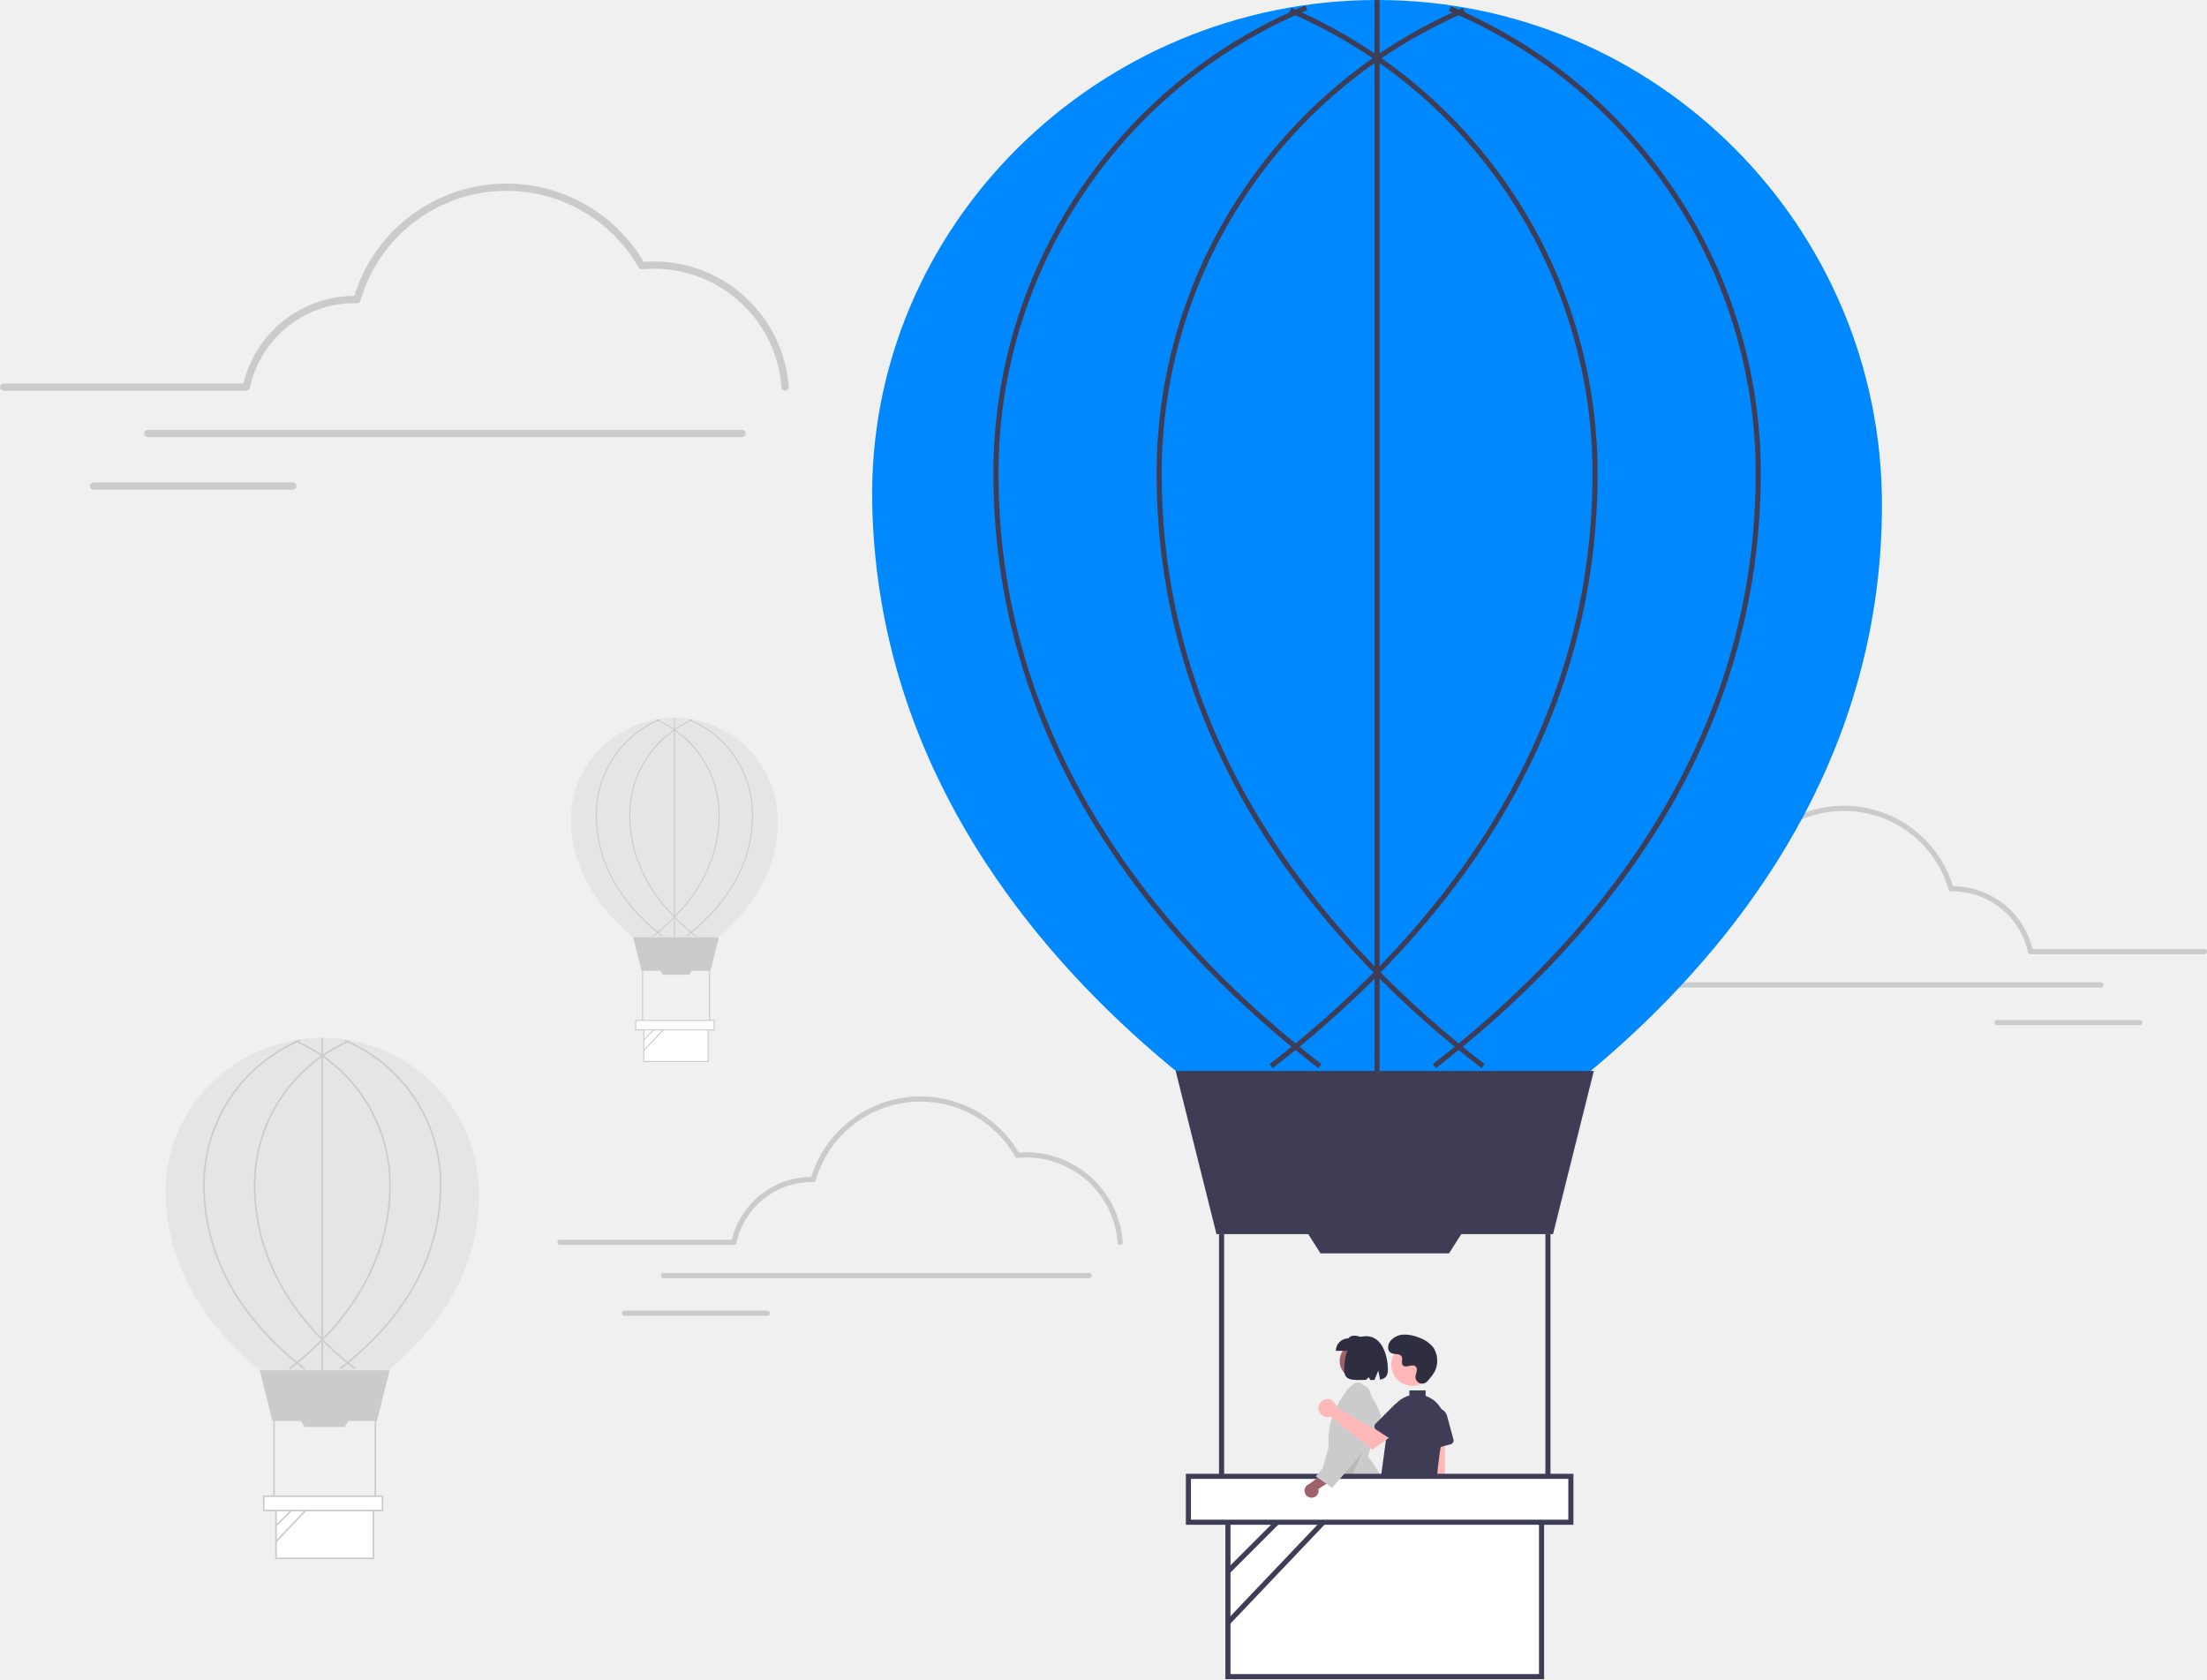
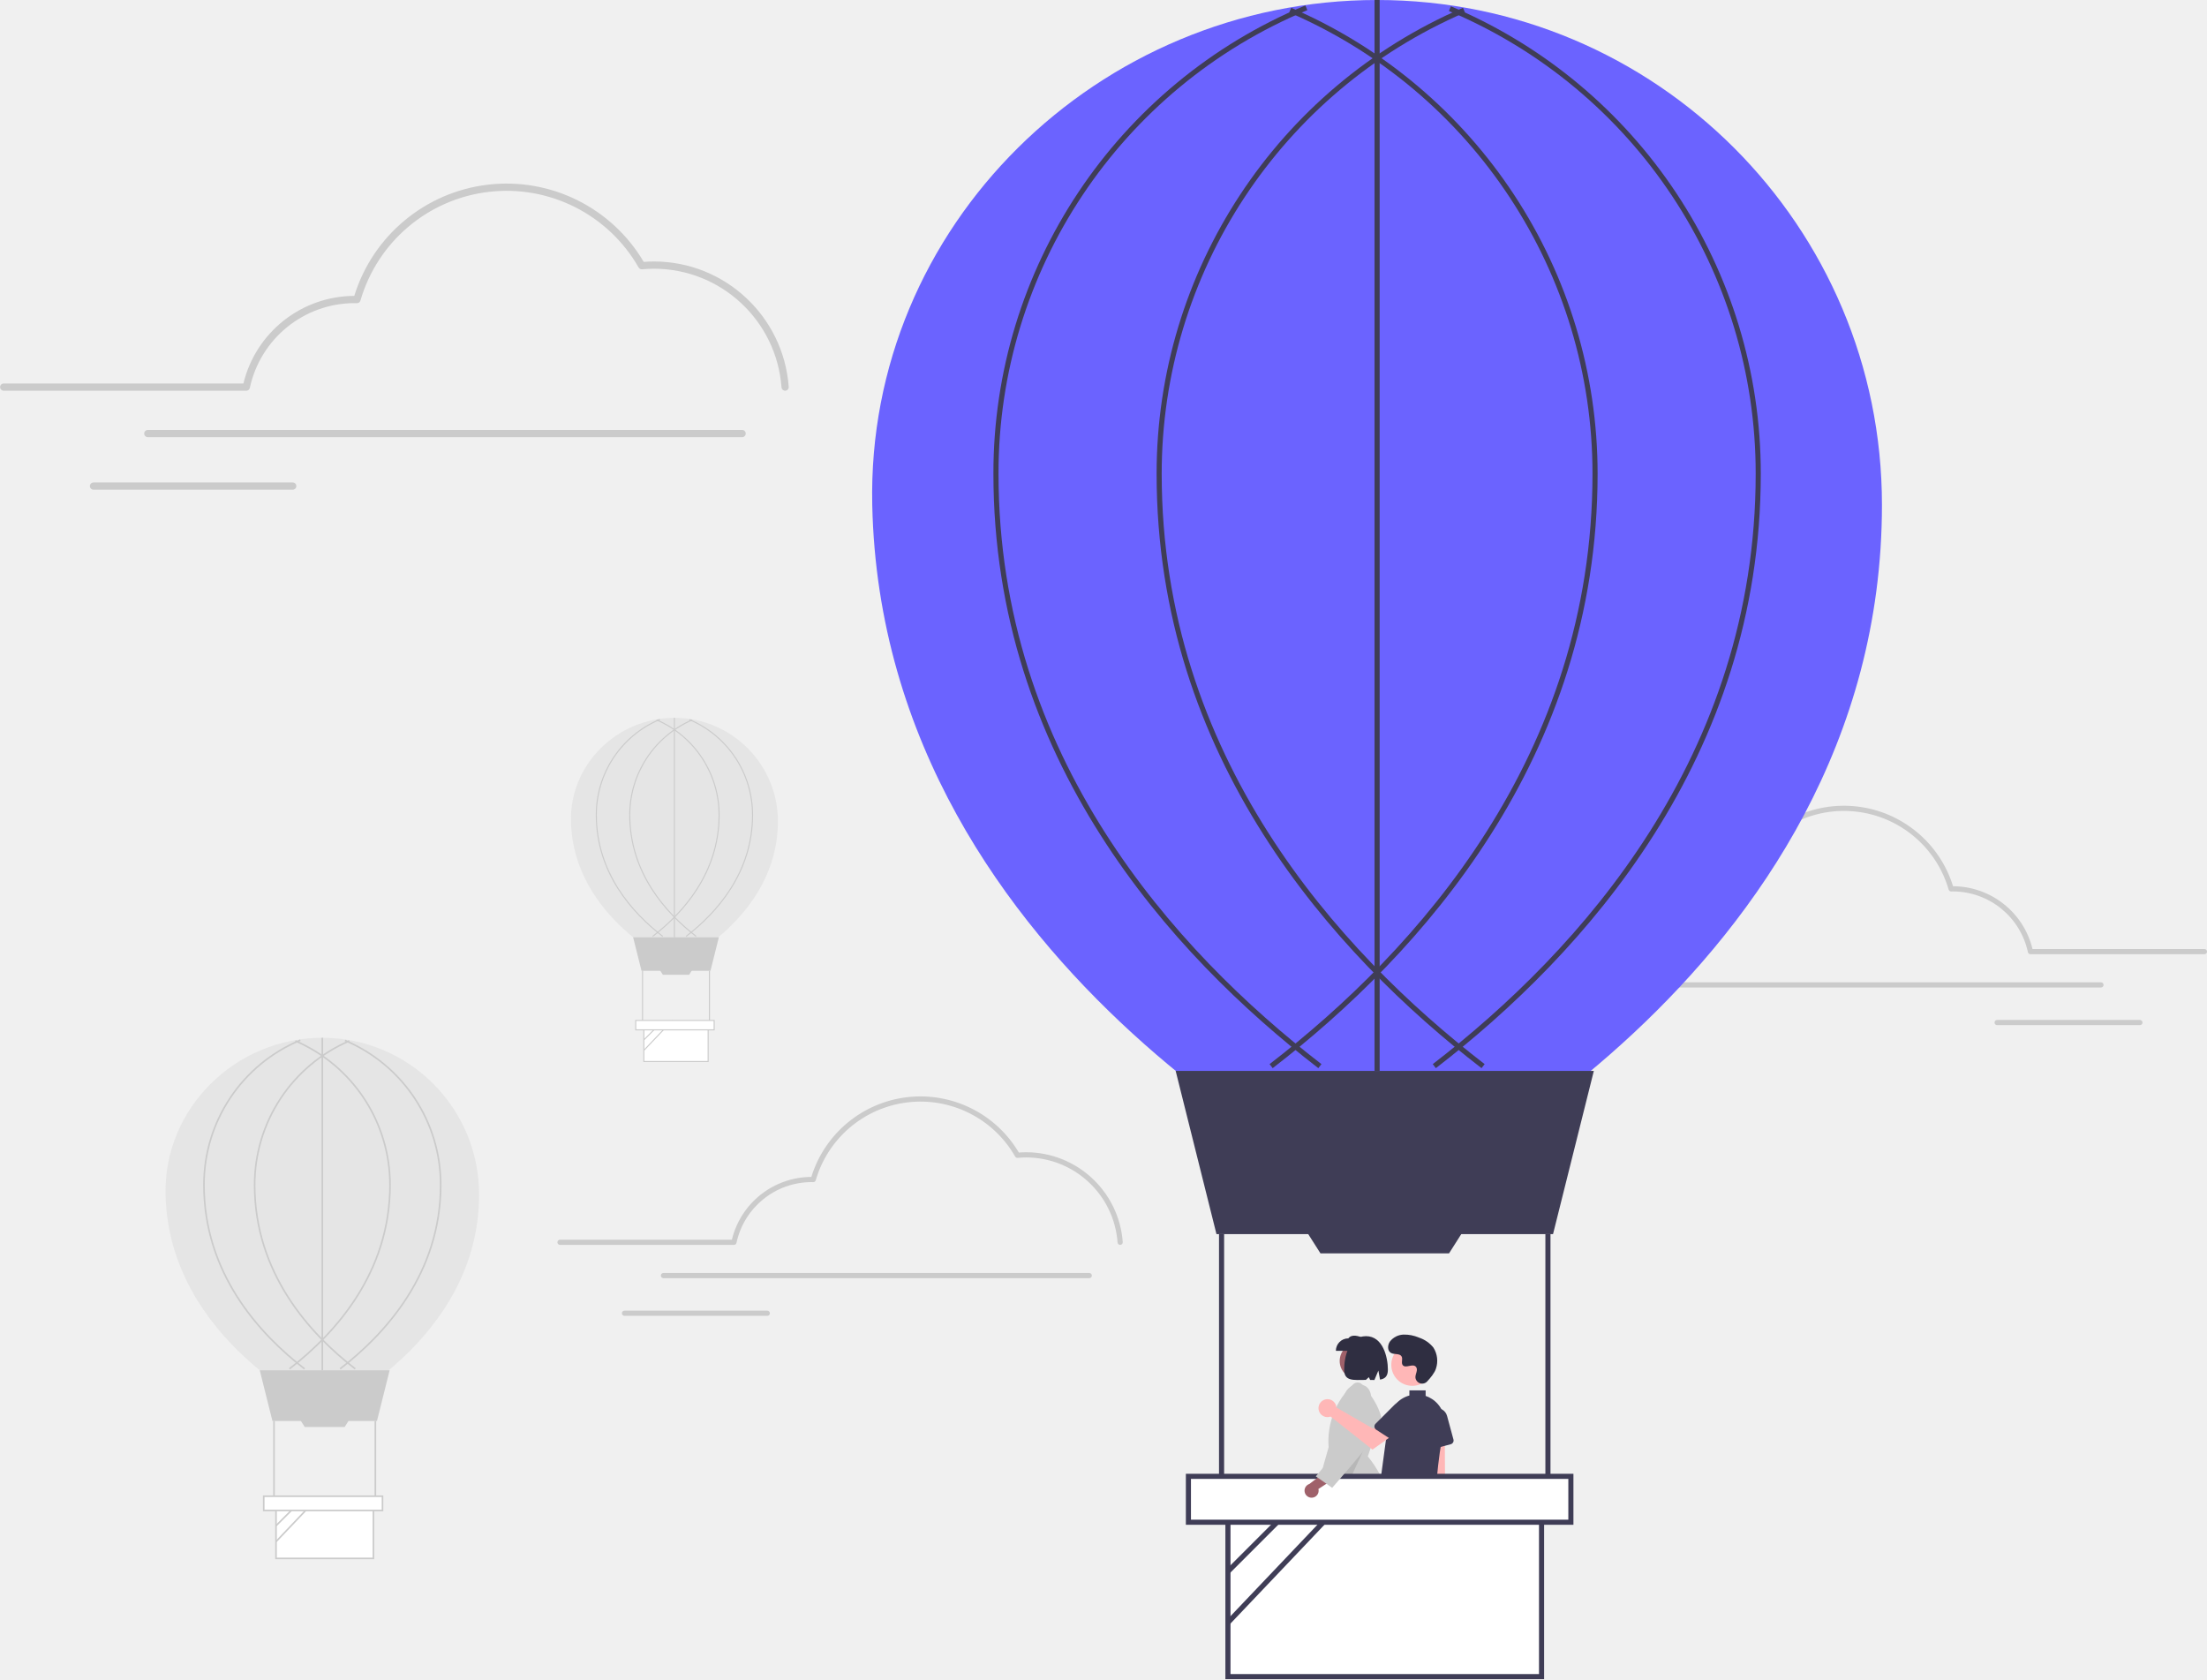
<svg xmlns="http://www.w3.org/2000/svg" data-name="Layer 1" width="865.573" height="658.549" viewBox="0 0 865.573 658.549">
  <path d="M475.131,273.96a1.421,1.421,0,0,1-1.416-1.321,50.211,50.211,0,0,0-49.941-46.526c-1.515,0-3.106.077-4.729.229A1.42,1.42,0,0,1,417.68,225.633a59.662,59.662,0,0,0-109.105,12.976,1.414,1.414,0,0,1-1.397,1.025l-.378-.011c-.197-.007-.393-.014-.591-.014a42.078,42.078,0,0,0-41.004,33.223,1.421,1.421,0,0,1-1.39,1.128H168.634a1.421,1.421,0,0,1,0-2.841H262.678a44.945,44.945,0,0,1,43.482-34.351,62.503,62.503,0,0,1,113.527-13.333c1.397-.109,2.768-.164,4.087-.164a53.062,53.062,0,0,1,52.775,49.169,1.421,1.421,0,0,1-1.318,1.517C475.198,273.959,475.164,273.96,475.131,273.96Z" transform="translate(-167.2136 -120.7253)" fill="#cbcbcb" />
  <path d="M458.227,292.176H225.228a1.421,1.421,0,1,1,0-2.841H458.227a1.421,1.421,0,1,1,0,2.841Z" transform="translate(-167.2136 -120.7253)" fill="#cbcbcb" />
  <path d="M282.057,312.777H203.917a1.421,1.421,0,1,1,0-2.841h78.14a1.421,1.421,0,0,1,0,2.841Z" transform="translate(-167.2136 -120.7253)" fill="#cbcbcb" />
  <path d="M355.114,589.211c0,57.76-60.554,85.397-60.554,85.397s-61.176-27.638-62.418-85.397c-.73-33.95,27.528-61.486,61.486-61.486A61.486,61.486,0,0,1,355.114,589.211Z" transform="translate(-167.2136 -120.7253)" fill="#e5e5e5" />
  <polygon points="147.842 557.299 106.851 557.299 101.882 537.425 152.81 537.425 147.842 557.299" fill="#cbcbcb" />
  <rect x="108.248" y="591.288" width="38.196" height="19.905" fill="#fff" />
  <path d="M313.968,732.228h-38.817v-20.526h38.817Zm-38.196-.621h37.575V712.323H275.772Z" transform="translate(-167.2136 -120.7253)" fill="#cbcbcb" />
  <polygon points="135.176 559.643 119.517 559.643 117.72 556.819 136.973 556.819 135.176 559.643" fill="#cbcbcb" />
  <rect x="107.161" y="557.299" width="0.621" height="30.432" fill="#cbcbcb" />
  <rect x="146.91" y="557.299" width="0.621" height="30.432" fill="#cbcbcb" />
  <path d="M300.785,657.814l-.379-.492c17.942-13.836,39.33-37.54,39.33-71.89a61.092,61.092,0,0,0-37.363-56.368l.242-.572a61.712,61.712,0,0,1,37.742,56.94C340.357,620.034,318.838,643.892,300.785,657.814Z" transform="translate(-167.2136 -120.7253)" fill="#cbcbcb" />
  <path d="M280.911,657.814l-.379-.492c17.942-13.836,39.33-37.54,39.33-71.89A61.164,61.164,0,0,0,282.924,529.245l.246-.57A61.784,61.784,0,0,1,320.483,585.432C320.483,620.034,298.963,643.892,280.911,657.814Z" transform="translate(-167.2136 -120.7253)" fill="#cbcbcb" />
  <path d="M306.345,657.814c-18.053-13.921-39.572-37.78-39.572-72.382a61.784,61.784,0,0,1,37.313-56.757l.246.57a61.164,61.164,0,0,0-36.938,56.186c0,34.35,21.388,58.054,39.33,71.89Z" transform="translate(-167.2136 -120.7253)" fill="#cbcbcb" />
  <path d="M286.471,657.814c-18.053-13.921-39.572-37.779-39.572-72.382a61.669,61.669,0,0,1,37.995-57.046l.239.573a61.049,61.049,0,0,0-37.613,56.473c0,34.35,21.388,58.054,39.33,71.89Z" transform="translate(-167.2136 -120.7253)" fill="#cbcbcb" />
  <rect x="126.104" y="407" width="0.621" height="130.425" fill="#cbcbcb" />
  <line x1="108.248" y1="598.383" x2="119.637" y2="586.994" fill="#fff" />
  <rect x="273.103" y="713.103" width="16.106" height="0.621" transform="translate(-589.3246 287.0362) rotate(-45)" fill="#cbcbcb" />
  <line x1="108.248" y1="604.603" x2="125.18" y2="586.8" fill="#fff" />
  <rect x="271.643" y="716.117" width="24.569" height="0.621" transform="translate(-598.1279 307.8066) rotate(-46.44446)" fill="#cbcbcb" />
  <rect x="103.435" y="586.8" width="46.58" height="5.59" fill="#fff" />
  <path d="M317.539,713.426H270.338v-6.211h47.201Zm-46.58-.621H316.918V707.836H270.959Z" transform="translate(-167.2136 -120.7253)" fill="#cbcbcb" />
  <path d="M472.304,442.831c0,38.124-39.969,56.366-39.969,56.366s-40.379-18.242-41.198-56.366c-.482-22.408,18.17-40.583,40.583-40.583A40.583,40.583,0,0,1,472.304,442.831Z" transform="translate(-167.2136 -120.7253)" fill="#e5e5e5" />
  <polygon points="278.65 380.726 251.594 380.726 248.315 367.608 281.93 367.608 278.65 380.726" fill="#cbcbcb" />
  <rect x="252.517" y="403.16" width="25.211" height="13.138" fill="#fff" />
  <path d="M445.146,537.228H419.525v-13.548H445.146Zm-25.211-.41h24.801V524.09h-24.801Z" transform="translate(-167.2136 -120.7253)" fill="#cbcbcb" />
  <polygon points="270.29 382.273 259.954 382.273 258.768 380.409 271.476 380.409 270.29 382.273" fill="#cbcbcb" />
  <rect x="251.799" y="380.726" width="0.41" height="20.087" fill="#cbcbcb" />
  <rect x="278.035" y="380.726" width="0.41" height="20.087" fill="#cbcbcb" />
  <path d="M436.445,488.111l-.25-.325c11.843-9.133,25.96-24.778,25.96-47.451a40.323,40.323,0,0,0-24.661-37.205l.16-.378a40.732,40.732,0,0,1,24.912,37.583C462.564,463.175,448.36,478.923,436.445,488.111Z" transform="translate(-167.2136 -120.7253)" fill="#cbcbcb" />
  <path d="M423.327,488.112l-.25-.325c11.843-9.133,25.96-24.778,25.96-47.451a40.371,40.371,0,0,0-24.381-37.085l.163-.376a40.78,40.78,0,0,1,24.628,37.462C449.446,463.175,435.242,478.923,423.327,488.112Z" transform="translate(-167.2136 -120.7253)" fill="#cbcbcb" />
  <path d="M440.115,488.111c-11.915-9.189-26.119-24.936-26.119-47.775A40.78,40.78,0,0,1,438.624,402.874l.163.376a40.371,40.371,0,0,0-24.381,37.086c0,22.672,14.117,38.318,25.96,47.451Z" transform="translate(-167.2136 -120.7253)" fill="#cbcbcb" />
  <path d="M426.997,488.111c-11.916-9.189-26.119-24.936-26.119-47.775a40.704,40.704,0,0,1,25.078-37.653l.158.378a40.295,40.295,0,0,0-24.826,37.275c0,22.673,14.117,38.318,25.96,47.451Z" transform="translate(-167.2136 -120.7253)" fill="#cbcbcb" />
  <rect x="264.302" y="281.522" width="0.41" height="86.086" fill="#cbcbcb" />
  <line x1="252.517" y1="407.843" x2="260.034" y2="400.326" fill="#fff" />
  <rect x="418.174" y="524.605" width="10.631" height="0.41" transform="translate(-414.2732 332.4398) rotate(-45)" fill="#cbcbcb" />
  <line x1="252.517" y1="411.949" x2="263.692" y2="400.198" fill="#fff" />
  <rect x="417.21" y="526.594" width="16.217" height="0.41" transform="translate(-416.7387 351.3098) rotate(-46.44446)" fill="#cbcbcb" />
  <rect x="249.34" y="400.198" width="30.745" height="3.689" fill="#fff" />
  <path d="M447.503,524.818h-31.155v-4.099h31.155Zm-30.745-.41h30.335v-3.279H416.758Z" transform="translate(-167.2136 -120.7253)" fill="#cbcbcb" />
  <path d="M812.075,494.953a1.018,1.018,0,0,0,1.015-.947,35.991,35.991,0,0,1,35.797-33.349c1.086,0,2.226.055,3.39.164a1.018,1.018,0,0,0,.979-.508,42.765,42.765,0,0,1,78.205,9.301,1.014,1.014,0,0,0,1.001.735l.271-.008c.141-.005.282-.01.424-.01a30.161,30.161,0,0,1,29.391,23.814,1.018,1.018,0,0,0,.996.808h68.224a1.018,1.018,0,1,0,0-2.037H964.359a32.216,32.216,0,0,0-31.168-24.622,44.801,44.801,0,0,0-81.375-9.557c-1.002-.078-1.984-.117-2.929-.117a38.034,38.034,0,0,0-37.829,35.243,1.018,1.018,0,0,0,.945,1.087C812.027,494.952,812.051,494.953,812.075,494.953Z" transform="translate(-167.2136 -120.7253)" fill="#cbcbcb" />
  <path d="M824.192,508.01H991.202a1.018,1.018,0,1,0,0-2.037H824.192a1.018,1.018,0,0,0,0,2.037Z" transform="translate(-167.2136 -120.7253)" fill="#cbcbcb" />
  <path d="M950.468,522.777h56.01a1.018,1.018,0,0,0,0-2.037H950.468a1.018,1.018,0,1,0,0,2.037Z" transform="translate(-167.2136 -120.7253)" fill="#cbcbcb" />
  <polygon points="522.992 647.768 519.639 647.768 518.044 634.839 522.992 634.839 522.992 647.768" fill="#9f616a" />
  <path d="M691.06,771.743H680.251v-.137a4.212,4.212,0,0,1,4.207-4.207h6.602Z" transform="translate(-167.2136 -120.7253)" fill="#2f2e41" />
  <polygon points="566.219 641.416 563.345 643.143 555.319 632.881 559.56 630.333 566.219 641.416" fill="#9f616a" />
  <path d="M726.574,770.053l-.07-.117a4.212,4.212,0,0,1,1.439-5.773l5.659-3.4,2.237,3.723Z" transform="translate(-167.2136 -120.7253)" fill="#2f2e41" />
  <path d="M691.077,765.825l-.058-0a45.014,45.014,0,0,1-4.88-.281c-.618-.061-1.288-.127-2.095-.193l-.028-.005c-.551-.164-.566-5.329-.333-23.011.12-9.056.255-19.321.094-25.858l-.002-.064.049-.042a24.575,24.575,0,0,1,21.623-5.49l.059.012.031.052c3.295,5.574,8.269,13.604,13.079,21.369,11.043,17.825,14.201,23.068,13.855,23.463l-.042.032c-.754.377-1.32.667-1.802.914a59.406,59.406,0,0,1-5.863,2.645l-.089.036-.065-.071c-11.205-12.278-20.529-25.993-26.297-38.672-.674,4.328-1.492,9.981-2.356,15.952-2.485,17.173-4.165,28.481-4.841,29.169Z" transform="translate(-167.2136 -120.7253)" fill="#2f2e41" />
  <path d="M694.096,717.798a58.692,58.692,0,0,1,19.626,3.286,44.673,44.673,0,0,0-10.015-29.125l-.049-.059.025-.073c1.76-5.086,3.579-10.342,5.205-15.573l-.025-.088c-1.14-4.053-3.587-8.149-7.481-12.522a2.396,2.396,0,0,0-3.271-.166,30.476,30.476,0,0,0-9.821,24.81l.003.026-.008.025c-3.049,10.33-4.156,15.635-5.132,20.316-.712,3.415-1.329,6.372-2.567,10.596A63.622,63.622,0,0,1,694.096,717.798Z" transform="translate(-167.2136 -120.7253)" fill="#cbcbcb" />
  <polygon points="536.719 564.419 526.8 586.013 521.133 580.277 536.719 564.419" opacity="0.1" />
  <circle cx="532.478" cy="533.759" r="7.057" fill="#9f616a" />
  <path d="M691.135,650.498h11.206V645.614c-2.459-.977-4.866-1.808-6.321,0a4.884,4.884,0,0,0-4.884,4.884Z" transform="translate(-167.2136 -120.7253)" fill="#2f2e41" />
  <path d="M702.961,644.752c6.699,0,8.574,8.397,8.574,13.134,0,2.642-1.195,3.587-3.072,3.906l-.663-3.536-1.553,3.688c-.527.003-1.081-.008-1.656-.018l-.527-1.084-1.174,1.065c-4.702.007-8.503.692-8.503-4.021C694.387,653.149,696.032,644.752,702.961,644.752Z" transform="translate(-167.2136 -120.7253)" fill="#2f2e41" />
-   <path d="M905.304,318.725c0,186-195,275-195,275s-197-89-201-275c-2.351-109.327,88.648-198,198-198S905.304,209.373,905.304,318.725Z" transform="translate(-167.2136 -120.7253)" fill="#0088ff" />
+   <path d="M905.304,318.725c0,186-195,275-195,275s-197-89-201-275c-2.351-109.327,88.648-198,198-198S905.304,209.373,905.304,318.725Z" transform="translate(-167.2136 -120.7253)" fill="#6B63FF" />
  <polygon points="547.274 646.307 543.163 646.307 541.208 630.453 547.274 630.453 547.274 646.307" fill="#ffb7b7" />
  <path d="M540.227,645.132h7.927a0,0,0,0,1,0,0v4.991a0,0,0,0,1,0,0h-12.918a0,0,0,0,1,0,0v0A4.991,4.991,0,0,1,540.227,645.132Z" fill="#2f2e41" />
  <polygon points="562.696 646.307 558.586 646.307 556.63 630.453 562.697 630.453 562.696 646.307" fill="#ffb7b7" />
  <path d="M555.65,645.132h7.927a0,0,0,0,1,0,0v4.991a0,0,0,0,1,0,0h-12.918a0,0,0,0,1,0,0v0A4.991,4.991,0,0,1,555.65,645.132Z" fill="#2f2e41" />
  <path d="M729.407,719.814a3.602,3.602,0,0,1-.691-5.479l-2.706-38.407,7.796.756.214,37.612a3.621,3.621,0,0,1-4.612,5.518Z" transform="translate(-167.2136 -120.7253)" fill="#ffb7b7" />
  <path d="M714.293,759.045l-4.525-.216a1.508,1.508,0,0,1-1.437-1.496l-.316-45.783a1.509,1.509,0,0,1,1.725-1.504l18.102,2.628a1.5,1.5,0,0,1,1.292,1.482l2.328,42.422a1.509,1.509,0,0,1-1.509,1.52h-4.878a1.502,1.502,0,0,1-1.49-1.274s-3.685-31.821-4.191-31.802c-.509.009-3.533,32.695-3.533,32.695a1.514,1.514,0,0,1-1.498,1.33Q714.329,759.047,714.293,759.045Z" transform="translate(-167.2136 -120.7253)" fill="#2f2e41" />
  <path d="M727.774,688.833a1.503,1.503,0,0,1-.623-1.14l-.571-10.352a4.157,4.157,0,0,1,8.162-1.317l2.509,9.255a1.51,1.51,0,0,1-1.061,1.851l-7.138,1.935A1.503,1.503,0,0,1,727.774,688.833Z" transform="translate(-167.2136 -120.7253)" fill="#3f3d56" />
  <circle cx="553.893" cy="535.271" r="8.234" fill="#ffb7b7" />
  <path d="M726.934,662.511a2.66,2.66,0,0,1-4.589-1.478,2.701,2.701,0,0,1,.003-.522c.103-.99.675-1.889.538-2.935a1.539,1.539,0,0,0-.282-.72c-1.224-1.639-4.098.733-5.253-.751-.708-.91.124-2.343-.419-3.36-.717-1.342-2.843-.68-4.175-1.415-1.483-.818-1.394-3.093-.418-4.477a7.042,7.042,0,0,1,5.339-2.718,14.32,14.32,0,0,1,6.032,1.177,12.055,12.055,0,0,1,5.7,3.952,9.648,9.648,0,0,1,.975,8.215C729.887,659.143,728.188,661.175,726.934,662.511Z" transform="translate(-167.2136 -120.7253)" fill="#2f2e41" />
  <path d="M729.326,669.731q-.215-.154-.438-.303a10.849,10.849,0,0,0-2.547-1.249v-2.164h-6.37v2.007a11.171,11.171,0,0,0-8.101,9.282L707.533,709.508a1.501,1.501,0,0,0,.312,1.14,1.482,1.482,0,0,0,1.024.561,22.773,22.773,0,0,1,8.609,2.949,12.782,12.782,0,0,0,6.271,1.601,15.117,15.117,0,0,0,5.105-.909,1.497,1.497,0,0,0,.978-1.343c.156-3.466,1.07-21.304,3.729-32.185A11.123,11.123,0,0,0,729.326,669.731Z" transform="translate(-167.2136 -120.7253)" fill="#3f3d56" />
  <polygon points="609.091 484 477.091 484 461.091 420 625.091 420 609.091 484" fill="#3f3d56" />
  <rect x="481.591" y="593.451" width="123" height="64.099" fill="#fff" />
  <path d="M772.804,779.275h-125V713.176h125Zm-123-2h121V715.176h-121Z" transform="translate(-167.2136 -120.7253)" fill="#3f3d56" />
  <polygon points="568.304 491.547 517.878 491.547 512.091 482.453 574.091 482.453 568.304 491.547" fill="#3f3d56" />
  <rect x="478.091" y="484" width="2" height="98" fill="#3f3d56" />
  <rect x="606.091" y="484" width="2" height="98" fill="#3f3d56" />
  <path d="M730.352,539.641l-1.221-1.584C786.909,493.501,855.783,417.169,855.783,306.554A196.73,196.73,0,0,0,735.464,125.035l.779-1.842A198.726,198.726,0,0,1,857.783,306.554C857.783,417.982,788.485,494.811,730.352,539.641Z" transform="translate(-167.2136 -120.7253)" fill="#3f3d56" />
  <path d="M666.351,539.642l-1.221-1.584C722.908,493.502,791.783,417.17,791.783,306.554a196.962,196.962,0,0,0-118.949-180.934l.793-1.836A198.961,198.961,0,0,1,793.783,306.554C793.783,417.982,724.485,494.812,666.351,539.642Z" transform="translate(-167.2136 -120.7253)" fill="#3f3d56" />
  <path d="M748.257,539.641C690.124,494.811,620.826,417.982,620.826,306.554a198.96,198.96,0,0,1,120.158-182.77l.793,1.836A196.962,196.962,0,0,0,622.826,306.554c0,110.615,68.874,186.947,126.653,231.503Z" transform="translate(-167.2136 -120.7253)" fill="#3f3d56" />
  <path d="M684.257,539.641C626.124,494.811,556.826,417.983,556.826,306.554a198.588,198.588,0,0,1,122.352-183.702l.771,1.846A196.593,196.593,0,0,0,558.826,306.554c0,110.616,68.875,186.948,126.653,231.503Z" transform="translate(-167.2136 -120.7253)" fill="#3f3d56" />
  <rect x="539.091" width="2" height="420" fill="#3f3d56" />
  <line x1="481.591" y1="616.299" x2="518.265" y2="579.625" fill="#fff" />
  <rect x="641.209" y="717.688" width="51.865" height="2" transform="translate(-480.0012 561.5136) rotate(-45)" fill="#3f3d56" />
  <line x1="481.591" y1="636.331" x2="536.114" y2="579" fill="#fff" />
  <rect x="636.507" y="727.391" width="79.118" height="2" transform="translate(-484.8654 595.7121) rotate(-46.44446)" fill="#3f3d56" />
  <rect x="466.091" y="579" width="150" height="18" fill="#fff" />
  <path d="M784.304,718.725h-152v-20h152Zm-150-2h148v-16h-148Z" transform="translate(-167.2136 -120.7253)" fill="#3f3d56" />
  <path d="M681.819,708.097a2.749,2.749,0,0,0,2.476-3.412l8.173-5.355-4.661-2.014-7.046,5.394a2.764,2.764,0,0,0,1.059,5.387Z" transform="translate(-167.2136 -120.7253)" fill="#9f616a" />
  <path d="M689.683,704.24l-.103-.073c-1.945-1.432-4.104-2.912-6.193-4.344l-.125-.086.099-.116c4.457-5.215,8.919-10.662,13.235-15.931l-.008-.019.041-.021.017-.021.009.008.026-.013-.118.009-1.33-10.432a6.687,6.687,0,0,1,.143-7.165,5.675,5.675,0,0,1,7.384-1.686,4.845,4.845,0,0,1,2.128,3.618,4.37,4.37,0,0,1-1.158,3.578,150.475,150.475,0,0,1,.608,15.228l0.0.048-.03.039c-4.601,5.845-9.655,11.659-14.542,17.282Z" transform="translate(-167.2136 -120.7253)" fill="#cbcbcb" />
  <path d="M691.267,672.174a3.528,3.528,0,0,1,.08.55L705.749,681.033l3.501-2.015,3.732,4.886-7.489,5.338-16.431-12.962a3.519,3.519,0,1,1,2.205-4.104Z" transform="translate(-167.2136 -120.7253)" fill="#ffb7b7" />
  <path d="M706.263,680.326a1.503,1.503,0,0,1,.434-1.225l7.33-7.332a4.157,4.157,0,0,1,6.426,5.202l-5.22,8.044a1.51,1.51,0,0,1-2.087.444l-6.204-4.026A1.503,1.503,0,0,1,706.263,680.326Z" transform="translate(-167.2136 -120.7253)" fill="#3f3d56" />
  <path d="M606.534,608.953a1.018,1.018,0,0,1-1.015-.947,35.991,35.991,0,0,0-35.797-33.349c-1.086,0-2.226.055-3.39.164a1.018,1.018,0,0,1-.979-.508,42.765,42.765,0,0,0-78.205,9.301,1.014,1.014,0,0,1-1.001.735l-.271-.008c-.141-.005-.282-.01-.424-.01a30.161,30.161,0,0,0-29.391,23.814,1.018,1.018,0,0,1-.996.808H386.841a1.018,1.018,0,1,1,0-2.037h67.409a32.216,32.216,0,0,1,31.168-24.622,44.801,44.801,0,0,1,81.375-9.557c1.002-.078,1.984-.117,2.929-.117a38.034,38.034,0,0,1,37.829,35.243,1.018,1.018,0,0,1-.945,1.087C606.582,608.952,606.558,608.953,606.534,608.953Z" transform="translate(-167.2136 -120.7253)" fill="#cbcbcb" />
  <path d="M594.417,622.01H427.407a1.018,1.018,0,1,1,0-2.037H594.417a1.018,1.018,0,1,1,0,2.037Z" transform="translate(-167.2136 -120.7253)" fill="#cbcbcb" />
  <path d="M468.141,636.777H412.131a1.018,1.018,0,1,1,0-2.037h56.01a1.018,1.018,0,1,1,0,2.037Z" transform="translate(-167.2136 -120.7253)" fill="#cbcbcb" />
</svg>
